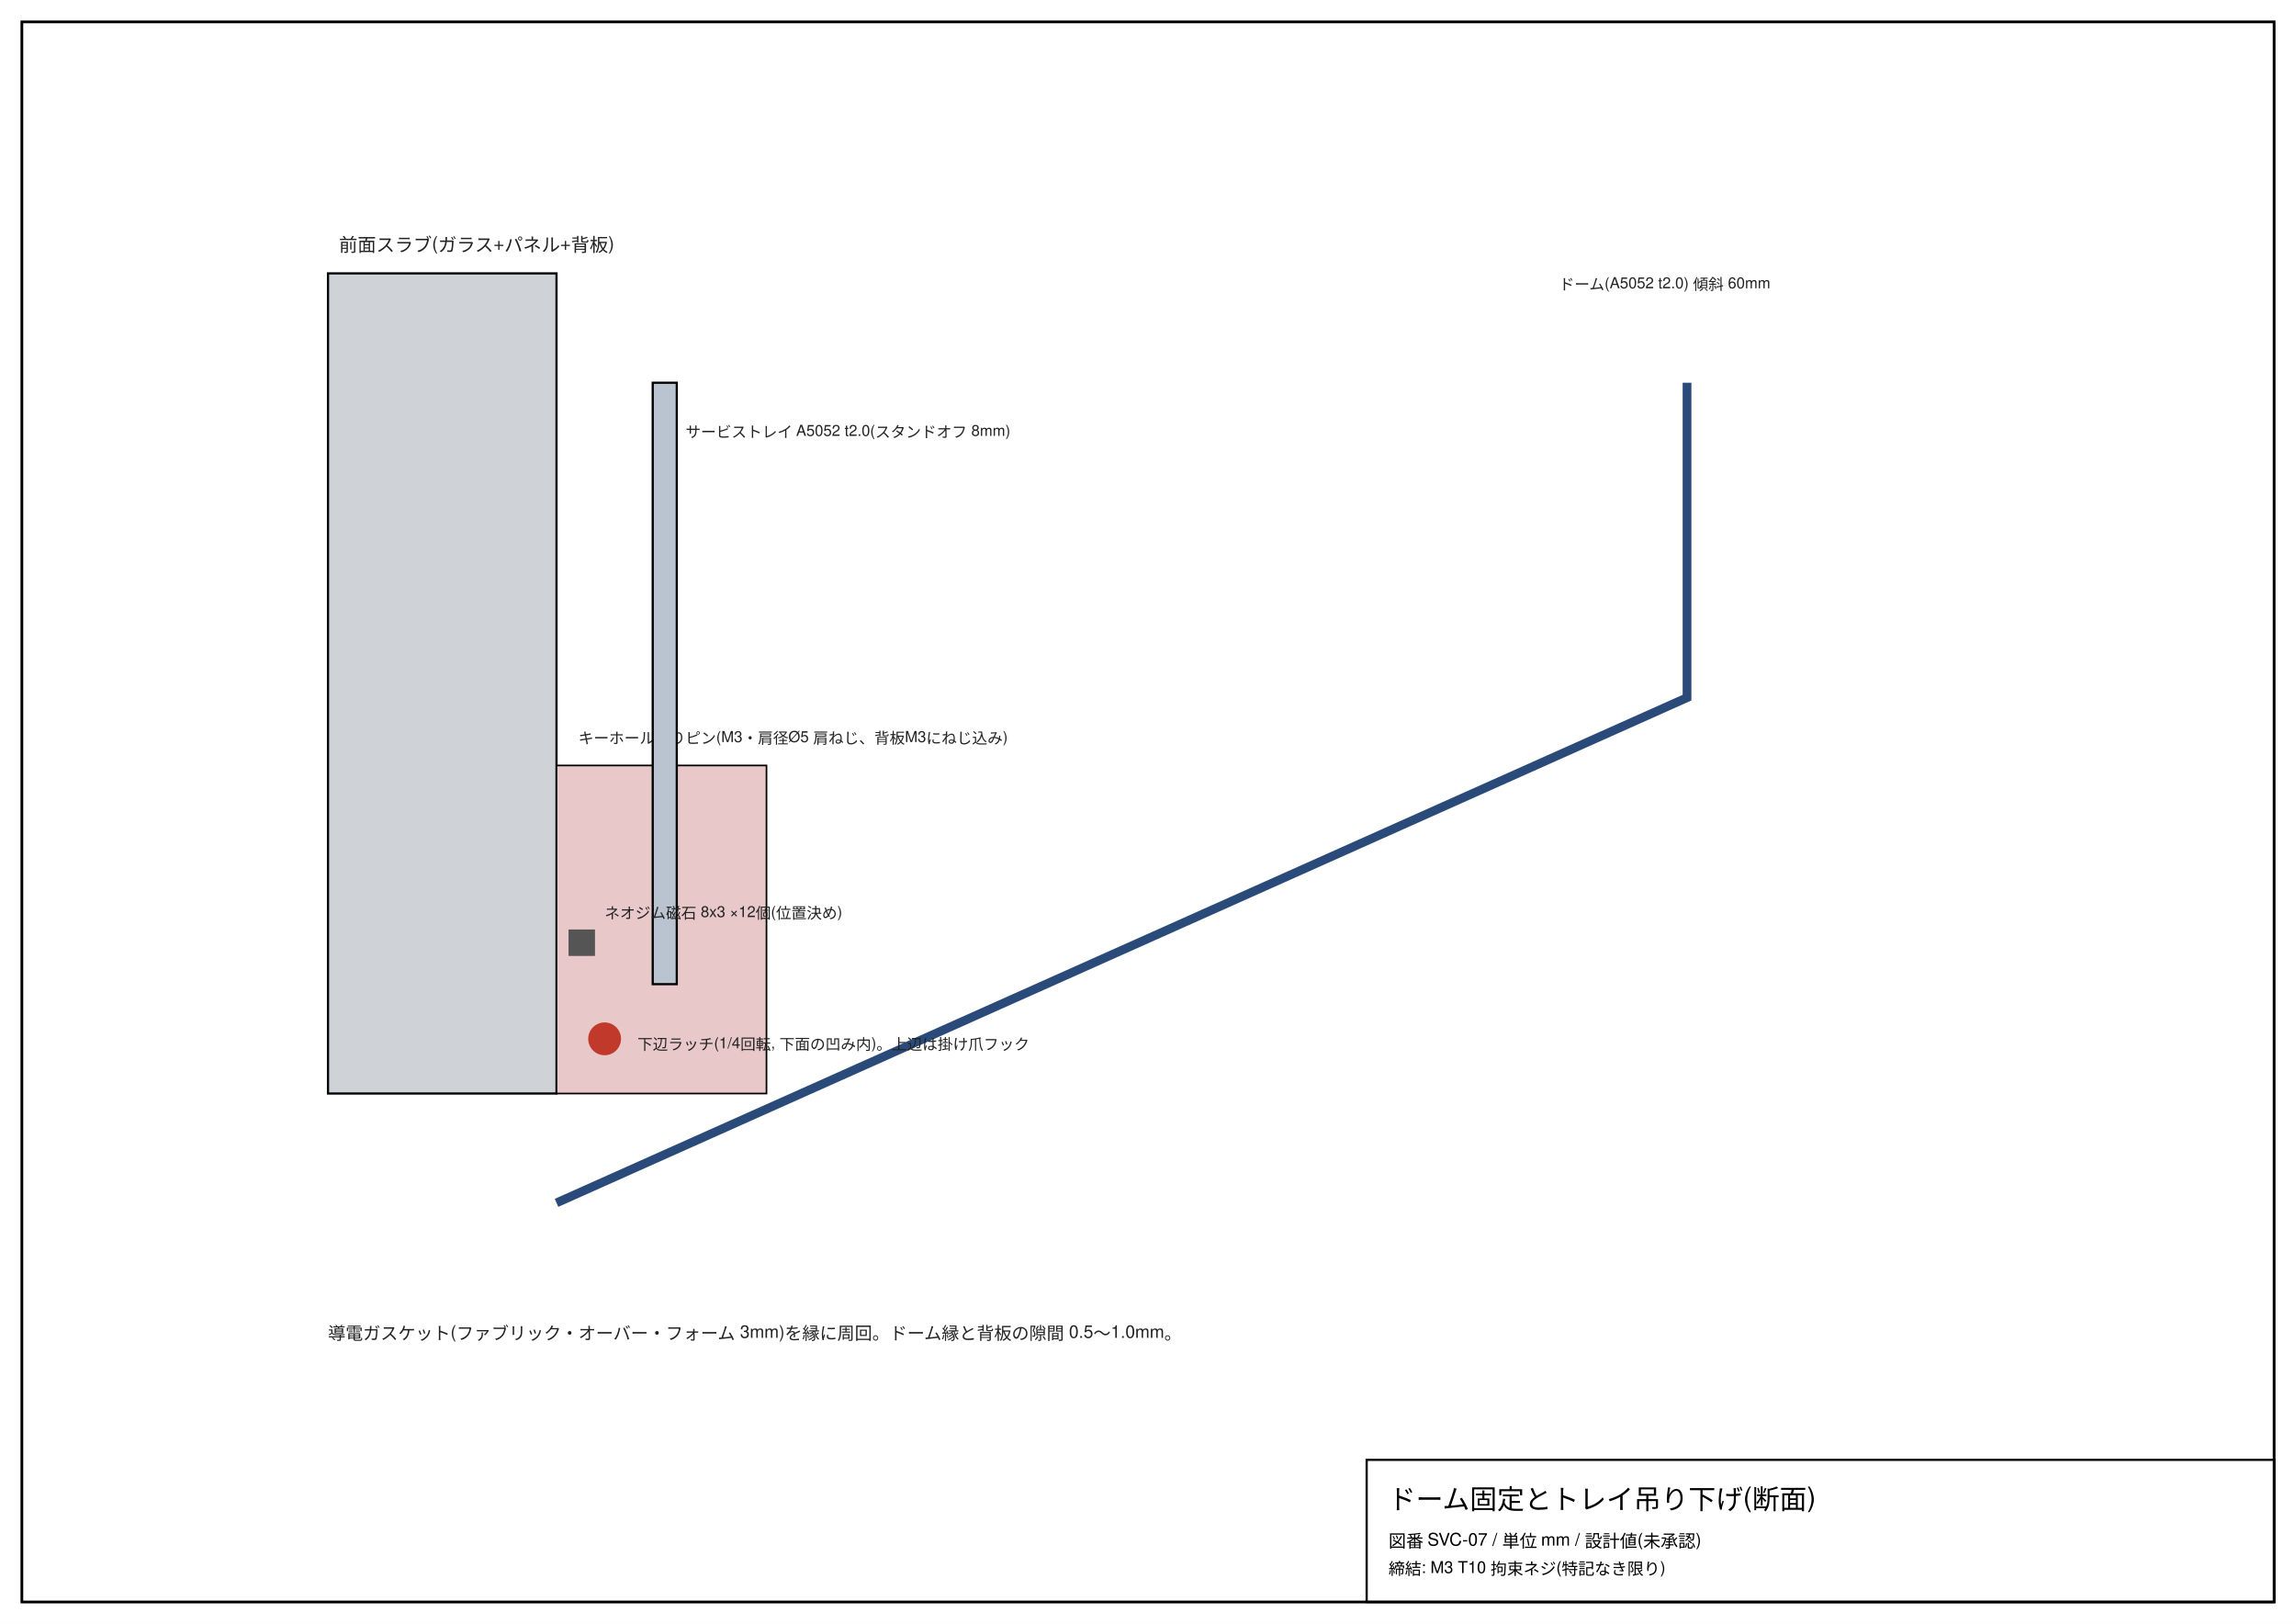
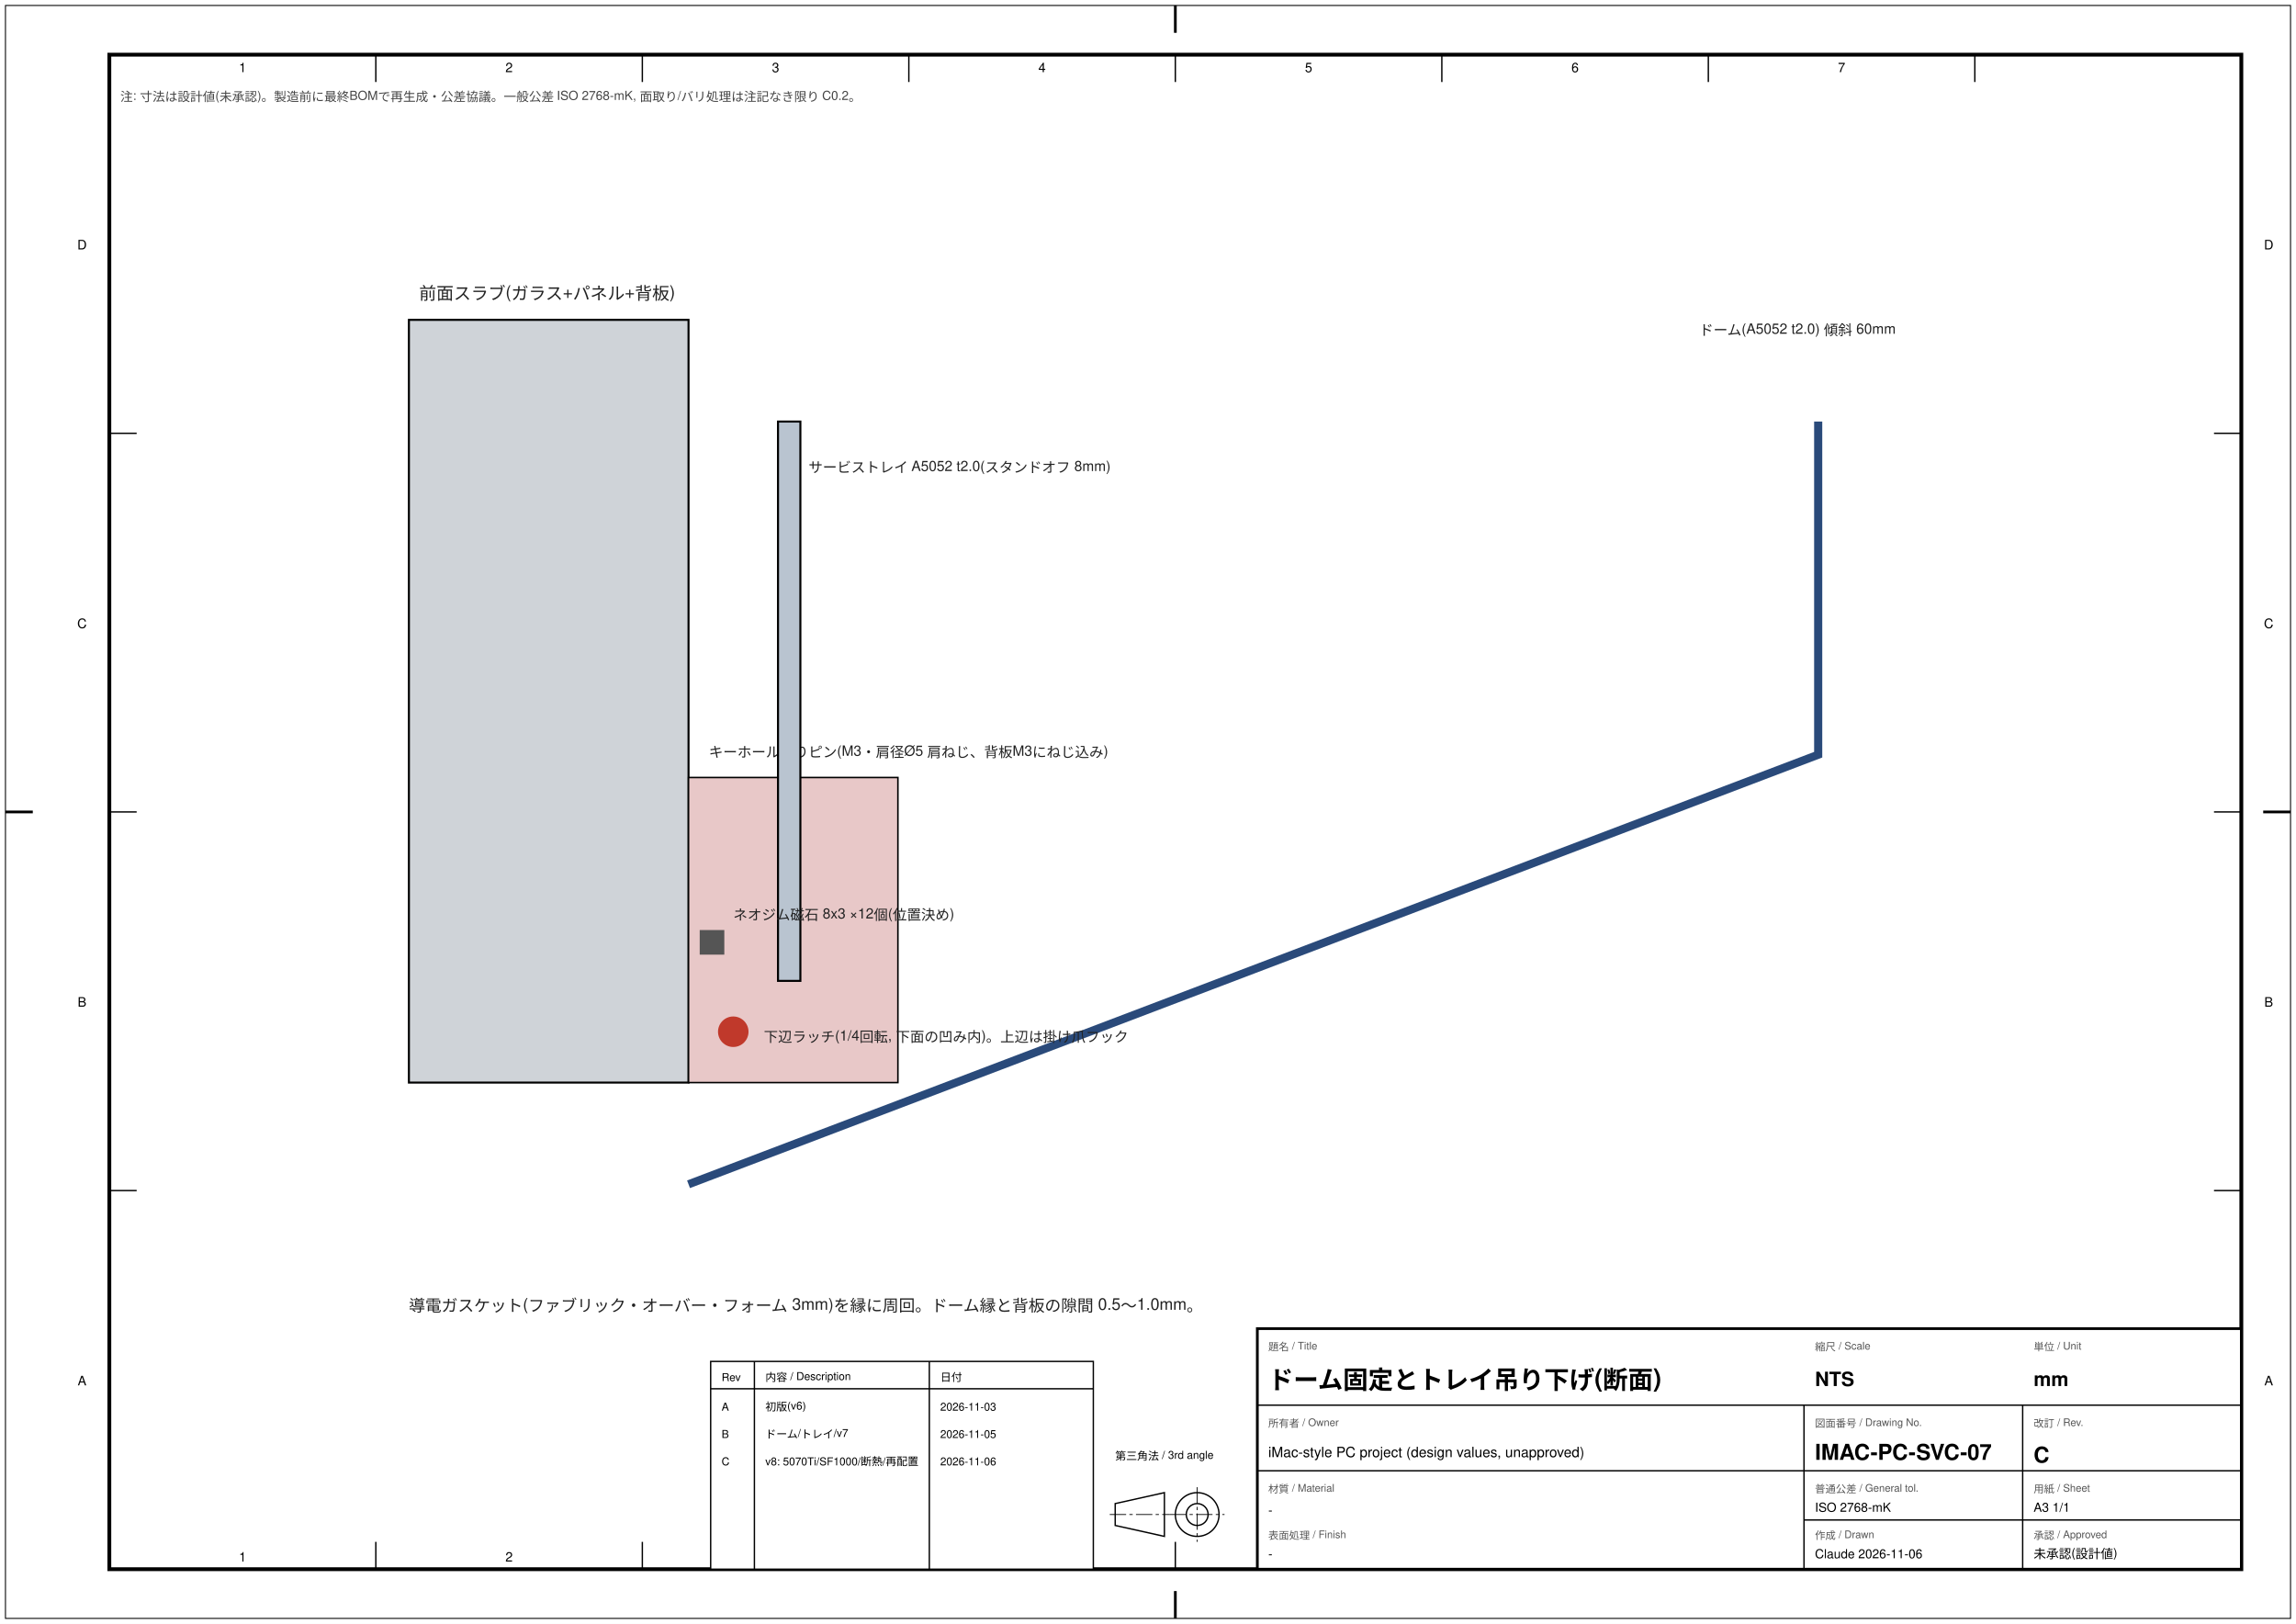
<svg xmlns="http://www.w3.org/2000/svg" viewBox="0 0 420 297" font-family="Helvetica,Arial,sans-serif">
+   <defs>
+     <marker id="a" markerWidth="6" markerHeight="6" refX="5" refY="3" orient="auto">
+       <path d="M0,0 L6,3 L0,6 z" fill="#1a7f37" />
+     </marker>
+   </defs>
  <rect width="100%" height="100%" fill="#fff" />
-   <rect x="4" y="4" width="412" height="289" fill="none" stroke="#000" stroke-width="0.5" />
-   <rect x="250" y="267" width="166" height="26" fill="none" stroke="#000" stroke-width="0.4" />
-   <text x="254" y="276" font-size="5">ドーム固定とトレイ吊り下げ(断面)</text>
-   <text x="254" y="283" font-size="3.2">図番 SVC-07 / 単位 mm / 設計値(未承認)</text>
-   <text x="254" y="288" font-size="3">締結: M3 T10 拘束ネジ(特記なき限り)</text>
-   <rect x="60" y="50" width="41.8" height="150" fill="#cfd3d8" stroke="#000" stroke-width=".4" />
-   <text x="62" y="46" font-size="3.4" text-anchor="start" fill="#222">前面スラブ(ガラス+パネル+背板)</text>
-   <rect x="101.8" y="140" width="38.412" height="60" fill="#e8c8c8" stroke="#000" stroke-width=".3" />
-   <text x="105.8" y="136" font-size="2.8" text-anchor="start" fill="#222">キーホール吊りピン(M3・肩径Ø5 肩ねじ、背板M3にねじ込み)</text>
-   <rect x="119.4" y="70" width="4.4" height="110" fill="#b9c4d0" stroke="#000" stroke-width=".4" />
-   <text x="125.4" y="80" font-size="2.8" text-anchor="start" fill="#222">サービストレイ A5052 t2.0(スタンドオフ 8mm)</text>
-   <path d="M101.8 220 L308.6 127.6 L308.6 70" fill="none" stroke="#2a4a7a" stroke-width="1.6" />
-   <text x="285.2" y="53" font-size="2.8" text-anchor="start" fill="#222">ドーム(A5052 t2.0) 傾斜 60mm</text>
-   <circle cx="110.6" cy="190" r="3" fill="#c0392b" />
-   <text x="116.6" y="192" font-size="2.8" text-anchor="start" fill="#222">下辺ラッチ(1/4回転, 下面の凹み内)。上辺は掛け爪フック</text>
-   <rect x="104.0" y="170" width="4.84" height="4.84" fill="#555" />
-   <text x="110.6" y="168" font-size="2.8" text-anchor="start" fill="#222">ネオジム磁石 8x3 ×12個(位置決め)</text>
-   <text x="60" y="245" font-size="3.2" text-anchor="start" fill="#222">導電ガスケット(ファブリック・オーバー・フォーム 3mm)を縁に周回。ドーム縁と背板の隙間 0.5〜1.0mm。</text>
+   <rect x="1" y="1" width="418" height="295" fill="none" stroke="#000" stroke-width=".18" />
+   <rect x="20" y="10" width="390" height="277" fill="none" stroke="#000" stroke-width=".7" />
+   <line x1="68.75" y1="10" x2="68.75" y2="15" stroke="#000" stroke-width="0.25" />
+   <line x1="68.75" y1="287" x2="68.75" y2="282" stroke="#000" stroke-width="0.25" />
+   <text x="44.38" y="13.20" font-size="2.4" text-anchor="middle" font-weight="normal" fill="#000">1</text>
+   <text x="44.38" y="285.60" font-size="2.4" text-anchor="middle" font-weight="normal" fill="#000">1</text>
+   <line x1="117.5" y1="10" x2="117.5" y2="15" stroke="#000" stroke-width="0.25" />
+   <line x1="117.5" y1="287" x2="117.5" y2="282" stroke="#000" stroke-width="0.25" />
+   <text x="93.12" y="13.20" font-size="2.4" text-anchor="middle" font-weight="normal" fill="#000">2</text>
+   <text x="93.12" y="285.60" font-size="2.4" text-anchor="middle" font-weight="normal" fill="#000">2</text>
+   <line x1="166.25" y1="10" x2="166.25" y2="15" stroke="#000" stroke-width="0.25" />
+   <line x1="166.25" y1="287" x2="166.25" y2="282" stroke="#000" stroke-width="0.25" />
+   <text x="141.88" y="13.20" font-size="2.4" text-anchor="middle" font-weight="normal" fill="#000">3</text>
+   <text x="141.88" y="285.60" font-size="2.4" text-anchor="middle" font-weight="normal" fill="#000">3</text>
+   <line x1="215.0" y1="10" x2="215.0" y2="15" stroke="#000" stroke-width="0.25" />
+   <line x1="215.0" y1="287" x2="215.0" y2="282" stroke="#000" stroke-width="0.25" />
+   <text x="190.62" y="13.20" font-size="2.4" text-anchor="middle" font-weight="normal" fill="#000">4</text>
+   <text x="190.62" y="285.60" font-size="2.4" text-anchor="middle" font-weight="normal" fill="#000">4</text>
+   <line x1="263.75" y1="10" x2="263.75" y2="15" stroke="#000" stroke-width="0.25" />
+   <line x1="263.75" y1="287" x2="263.75" y2="282" stroke="#000" stroke-width="0.25" />
+   <text x="239.38" y="13.20" font-size="2.4" text-anchor="middle" font-weight="normal" fill="#000">5</text>
+   <text x="239.38" y="285.60" font-size="2.4" text-anchor="middle" font-weight="normal" fill="#000">5</text>
+   <line x1="312.5" y1="10" x2="312.5" y2="15" stroke="#000" stroke-width="0.25" />
+   <line x1="312.5" y1="287" x2="312.5" y2="282" stroke="#000" stroke-width="0.25" />
+   <text x="288.12" y="13.20" font-size="2.4" text-anchor="middle" font-weight="normal" fill="#000">6</text>
+   <text x="288.12" y="285.60" font-size="2.4" text-anchor="middle" font-weight="normal" fill="#000">6</text>
+   <line x1="361.25" y1="10" x2="361.25" y2="15" stroke="#000" stroke-width="0.25" />
+   <line x1="361.25" y1="287" x2="361.25" y2="282" stroke="#000" stroke-width="0.25" />
+   <text x="336.88" y="13.20" font-size="2.4" text-anchor="middle" font-weight="normal" fill="#000">7</text>
+   <text x="336.88" y="285.60" font-size="2.4" text-anchor="middle" font-weight="normal" fill="#000">7</text>
+   <line x1="20" y1="79.25" x2="25" y2="79.25" stroke="#000" stroke-width="0.25" />
+   <line x1="410" y1="79.25" x2="405" y2="79.25" stroke="#000" stroke-width="0.25" />
+   <line x1="20" y1="148.5" x2="25" y2="148.5" stroke="#000" stroke-width="0.25" />
+   <line x1="410" y1="148.5" x2="405" y2="148.5" stroke="#000" stroke-width="0.25" />
+   <line x1="20" y1="217.75" x2="25" y2="217.75" stroke="#000" stroke-width="0.25" />
+   <line x1="410" y1="217.75" x2="405" y2="217.75" stroke="#000" stroke-width="0.25" />
+   <text x="15.00" y="45.62" font-size="2.4" text-anchor="middle" font-weight="normal" fill="#000">D</text>
+   <text x="415.00" y="45.62" font-size="2.4" text-anchor="middle" font-weight="normal" fill="#000">D</text>
+   <text x="15.00" y="114.88" font-size="2.4" text-anchor="middle" font-weight="normal" fill="#000">C</text>
+   <text x="415.00" y="114.88" font-size="2.4" text-anchor="middle" font-weight="normal" fill="#000">C</text>
+   <text x="15.00" y="184.12" font-size="2.4" text-anchor="middle" font-weight="normal" fill="#000">B</text>
+   <text x="415.00" y="184.12" font-size="2.4" text-anchor="middle" font-weight="normal" fill="#000">B</text>
+   <text x="15.00" y="253.38" font-size="2.4" text-anchor="middle" font-weight="normal" fill="#000">A</text>
+   <text x="415.00" y="253.38" font-size="2.4" text-anchor="middle" font-weight="normal" fill="#000">A</text>
+   <line x1="1" y1="148.5" x2="6" y2="148.5" stroke="#000" stroke-width="0.5" />
+   <line x1="414" y1="148.5" x2="419" y2="148.5" stroke="#000" stroke-width="0.5" />
+   <line x1="215.0" y1="1" x2="215.0" y2="6" stroke="#000" stroke-width="0.5" />
+   <line x1="215.0" y1="291" x2="215.0" y2="296" stroke="#000" stroke-width="0.5" />
+   <rect x="230" y="243" width="180" height="44" fill="#fff" stroke="#000" stroke-width=".5" />
+   <line x1="230" y1="257" x2="410" y2="257" stroke="#000" stroke-width="0.25" />
+   <line x1="230" y1="269" x2="410" y2="269" stroke="#000" stroke-width="0.25" />
+   <line x1="330" y1="257" x2="330" y2="287" stroke="#000" stroke-width="0.25" />
+   <line x1="370" y1="257" x2="370" y2="287" stroke="#000" stroke-width="0.25" />
+   <line x1="330" y1="278" x2="410" y2="278" stroke="#000" stroke-width="0.25" />
+   <text x="232.00" y="247.00" font-size="1.9" text-anchor="start" font-weight="normal" fill="#555">題名 / Title</text>
+   <text x="232.00" y="254.00" font-size="4.6" text-anchor="start" font-weight="bold" fill="#000">ドーム固定とトレイ吊り下げ(断面)</text>
+   <text x="232.00" y="261.00" font-size="1.9" text-anchor="start" font-weight="normal" fill="#555">所有者 / Owner</text>
+   <text x="232.00" y="266.50" font-size="2.6" text-anchor="start" font-weight="normal" fill="#000">iMac-style PC project (design values, unapproved)</text>
+   <text x="232.00" y="273.00" font-size="1.9" text-anchor="start" font-weight="normal" fill="#555">材質 / Material</text>
+   <text x="232.00" y="277.00" font-size="2.3" text-anchor="start" font-weight="normal" fill="#000">-</text>
+   <text x="232.00" y="281.50" font-size="1.9" text-anchor="start" font-weight="normal" fill="#555">表面処理 / Finish</text>
+   <text x="232.00" y="285.00" font-size="2.3" text-anchor="start" font-weight="normal" fill="#000">-</text>
+   <text x="332.00" y="261.00" font-size="1.9" text-anchor="start" font-weight="normal" fill="#555">図面番号 / Drawing No.</text>
+   <text x="332.00" y="267.00" font-size="4.0" text-anchor="start" font-weight="bold" fill="#000">IMAC-PC-SVC-07</text>
+   <text x="332.00" y="273.00" font-size="1.9" text-anchor="start" font-weight="normal" fill="#555">普通公差 / General tol.</text>
+   <text x="332.00" y="276.50" font-size="2.3" text-anchor="start" font-weight="normal" fill="#000">ISO 2768-mK</text>
+   <text x="372.00" y="261.00" font-size="1.9" text-anchor="start" font-weight="normal" fill="#555">改訂 / Rev.</text>
+   <text x="372.00" y="267.50" font-size="4.0" text-anchor="start" font-weight="bold" fill="#000">C</text>
+   <text x="372.00" y="273.00" font-size="1.9" text-anchor="start" font-weight="normal" fill="#555">用紙 / Sheet</text>
+   <text x="372.00" y="276.50" font-size="2.3" text-anchor="start" font-weight="normal" fill="#000">A3  1/1</text>
+   <text x="332.00" y="247.00" font-size="1.9" text-anchor="start" font-weight="normal" fill="#555">縮尺 / Scale</text>
+   <text x="332.00" y="253.50" font-size="3.6" text-anchor="start" font-weight="bold" fill="#000">NTS</text>
+   <text x="372.00" y="247.00" font-size="1.9" text-anchor="start" font-weight="normal" fill="#555">単位 / Unit</text>
+   <text x="372.00" y="253.50" font-size="3.6" text-anchor="start" font-weight="bold" fill="#000">mm</text>
+   <text x="332.00" y="281.50" font-size="1.9" text-anchor="start" font-weight="normal" fill="#555">作成 / Drawn</text>
+   <text x="332.00" y="285.00" font-size="2.3" text-anchor="start" font-weight="normal" fill="#000">Claude 2026-11-06</text>
+   <text x="372.00" y="281.50" font-size="1.9" text-anchor="start" font-weight="normal" fill="#555">承認 / Approved</text>
+   <text x="372.00" y="285.00" font-size="2.3" text-anchor="start" font-weight="normal" fill="#000">未承認(設計値)</text>
+   <g transform="translate(204,273)" stroke="#000" stroke-width=".25" fill="none">
+     <path d="M0,2 L9,0 L9,8 L0,6 Z" />
+     <line x1="-1" y1="4" x2="10" y2="4" stroke="#000" stroke-width="0.15" stroke-dasharray="3,0.6,0.6,0.6" />
+     <circle cx="15" cy="4" r="4" />
+     <circle cx="15" cy="4" r="2" />
+     <line x1="10" y1="4" x2="20" y2="4" stroke="#000" stroke-width="0.15" stroke-dasharray="3,0.6,0.6,0.6" />
+     <line x1="15" y1="-1" x2="15" y2="9" stroke="#000" stroke-width="0.15" stroke-dasharray="3,0.6,0.6,0.6" />
+   </g>
+   <text x="204.00" y="267.00" font-size="2.0" text-anchor="start" font-weight="normal" fill="#000">第三角法 / 3rd angle</text>
+   <rect x="130" y="249" width="70" height="38" fill="#fff" stroke="#000" stroke-width=".25" />
+   <line x1="130" y1="254" x2="200" y2="254" stroke="#000" stroke-width="0.25" />
+   <line x1="138" y1="249" x2="138" y2="287" stroke="#000" stroke-width="0.25" />
+   <line x1="170" y1="249" x2="170" y2="287" stroke="#000" stroke-width="0.25" />
+   <text x="132.00" y="252.60" font-size="2.0" text-anchor="start" font-weight="normal" fill="#000">Rev</text>
+   <text x="140.00" y="252.60" font-size="2.0" text-anchor="start" font-weight="normal" fill="#000">内容 / Description</text>
+   <text x="172.00" y="252.60" font-size="2.0" text-anchor="start" font-weight="normal" fill="#000">日付</text>
+   <text x="132.00" y="258.00" font-size="2.0" text-anchor="start" font-weight="normal" fill="#000">A</text>
+   <text x="140.00" y="258.00" font-size="2.0" text-anchor="start" font-weight="normal" fill="#000">初版(v6)</text>
+   <text x="172.00" y="258.00" font-size="2.0" text-anchor="start" font-weight="normal" fill="#000">2026-11-03</text>
+   <text x="132.00" y="263.00" font-size="2.0" text-anchor="start" font-weight="normal" fill="#000">B</text>
+   <text x="140.00" y="263.00" font-size="2.0" text-anchor="start" font-weight="normal" fill="#000">ドーム/トレイ/v7</text>
+   <text x="172.00" y="263.00" font-size="2.0" text-anchor="start" font-weight="normal" fill="#000">2026-11-05</text>
+   <text x="132.00" y="268.00" font-size="2.0" text-anchor="start" font-weight="normal" fill="#000">C</text>
+   <text x="140.00" y="268.00" font-size="2.0" text-anchor="start" font-weight="normal" fill="#000">v8: 5070Ti/SF1000/断熱/再配置</text>
+   <text x="172.00" y="268.00" font-size="2.0" text-anchor="start" font-weight="normal" fill="#000">2026-11-06</text>
+   <text x="22.00" y="18.50" font-size="2.3" text-anchor="start" font-weight="normal" fill="#444">注: 寸法は設計値(未承認)。製造前に最終BOMで再生成・公差協議。一般公差 ISO 2768-mK, 面取り/バリ処理は注記なき限り C0.2。</text>
+   <g transform="translate(19,12) scale(0.93)">
+     <rect x="60" y="50" width="55" height="150" fill="#cfd3d8" stroke="#000" stroke-width=".4" />
+     <text x="62" y="46" font-size="3.4" text-anchor="start" fill="#222">前面スラブ(ガラス+パネル+背板)</text>
+     <rect x="115.0" y="140" width="41.184" height="60" fill="#e8c8c8" stroke="#000" stroke-width=".3" />
+     <text x="119.0" y="136" font-size="2.8" text-anchor="start" fill="#222">キーホール吊りピン(M3・肩径Ø5 肩ねじ、背板M3にねじ込み)</text>
+     <rect x="132.6" y="70" width="4.4" height="110" fill="#b9c4d0" stroke="#000" stroke-width=".4" />
+     <text x="138.6" y="80" font-size="2.8" text-anchor="start" fill="#222">サービストレイ A5052 t2.0(スタンドオフ 8mm)</text>
+     <path d="M115.0 220 L337.2 135.52 L337.2 70" fill="none" stroke="#2a4a7a" stroke-width="1.6" />
+     <text x="313.8" y="53" font-size="2.8" text-anchor="start" fill="#222">ドーム(A5052 t2.0) 傾斜 60mm</text>
+     <circle cx="123.8" cy="190" r="3" fill="#c0392b" />
+     <text x="129.8" y="192" font-size="2.8" text-anchor="start" fill="#222">下辺ラッチ(1/4回転, 下面の凹み内)。上辺は掛け爪フック</text>
+     <rect x="117.2" y="170" width="4.84" height="4.84" fill="#555" />
+     <text x="123.8" y="168" font-size="2.8" text-anchor="start" fill="#222">ネオジム磁石 8x3 ×12個(位置決め)</text>
+     <text x="60" y="245" font-size="3.2" text-anchor="start" fill="#222">導電ガスケット(ファブリック・オーバー・フォーム 3mm)を縁に周回。ドーム縁と背板の隙間 0.5〜1.0mm。</text>
+   </g>
</svg>
